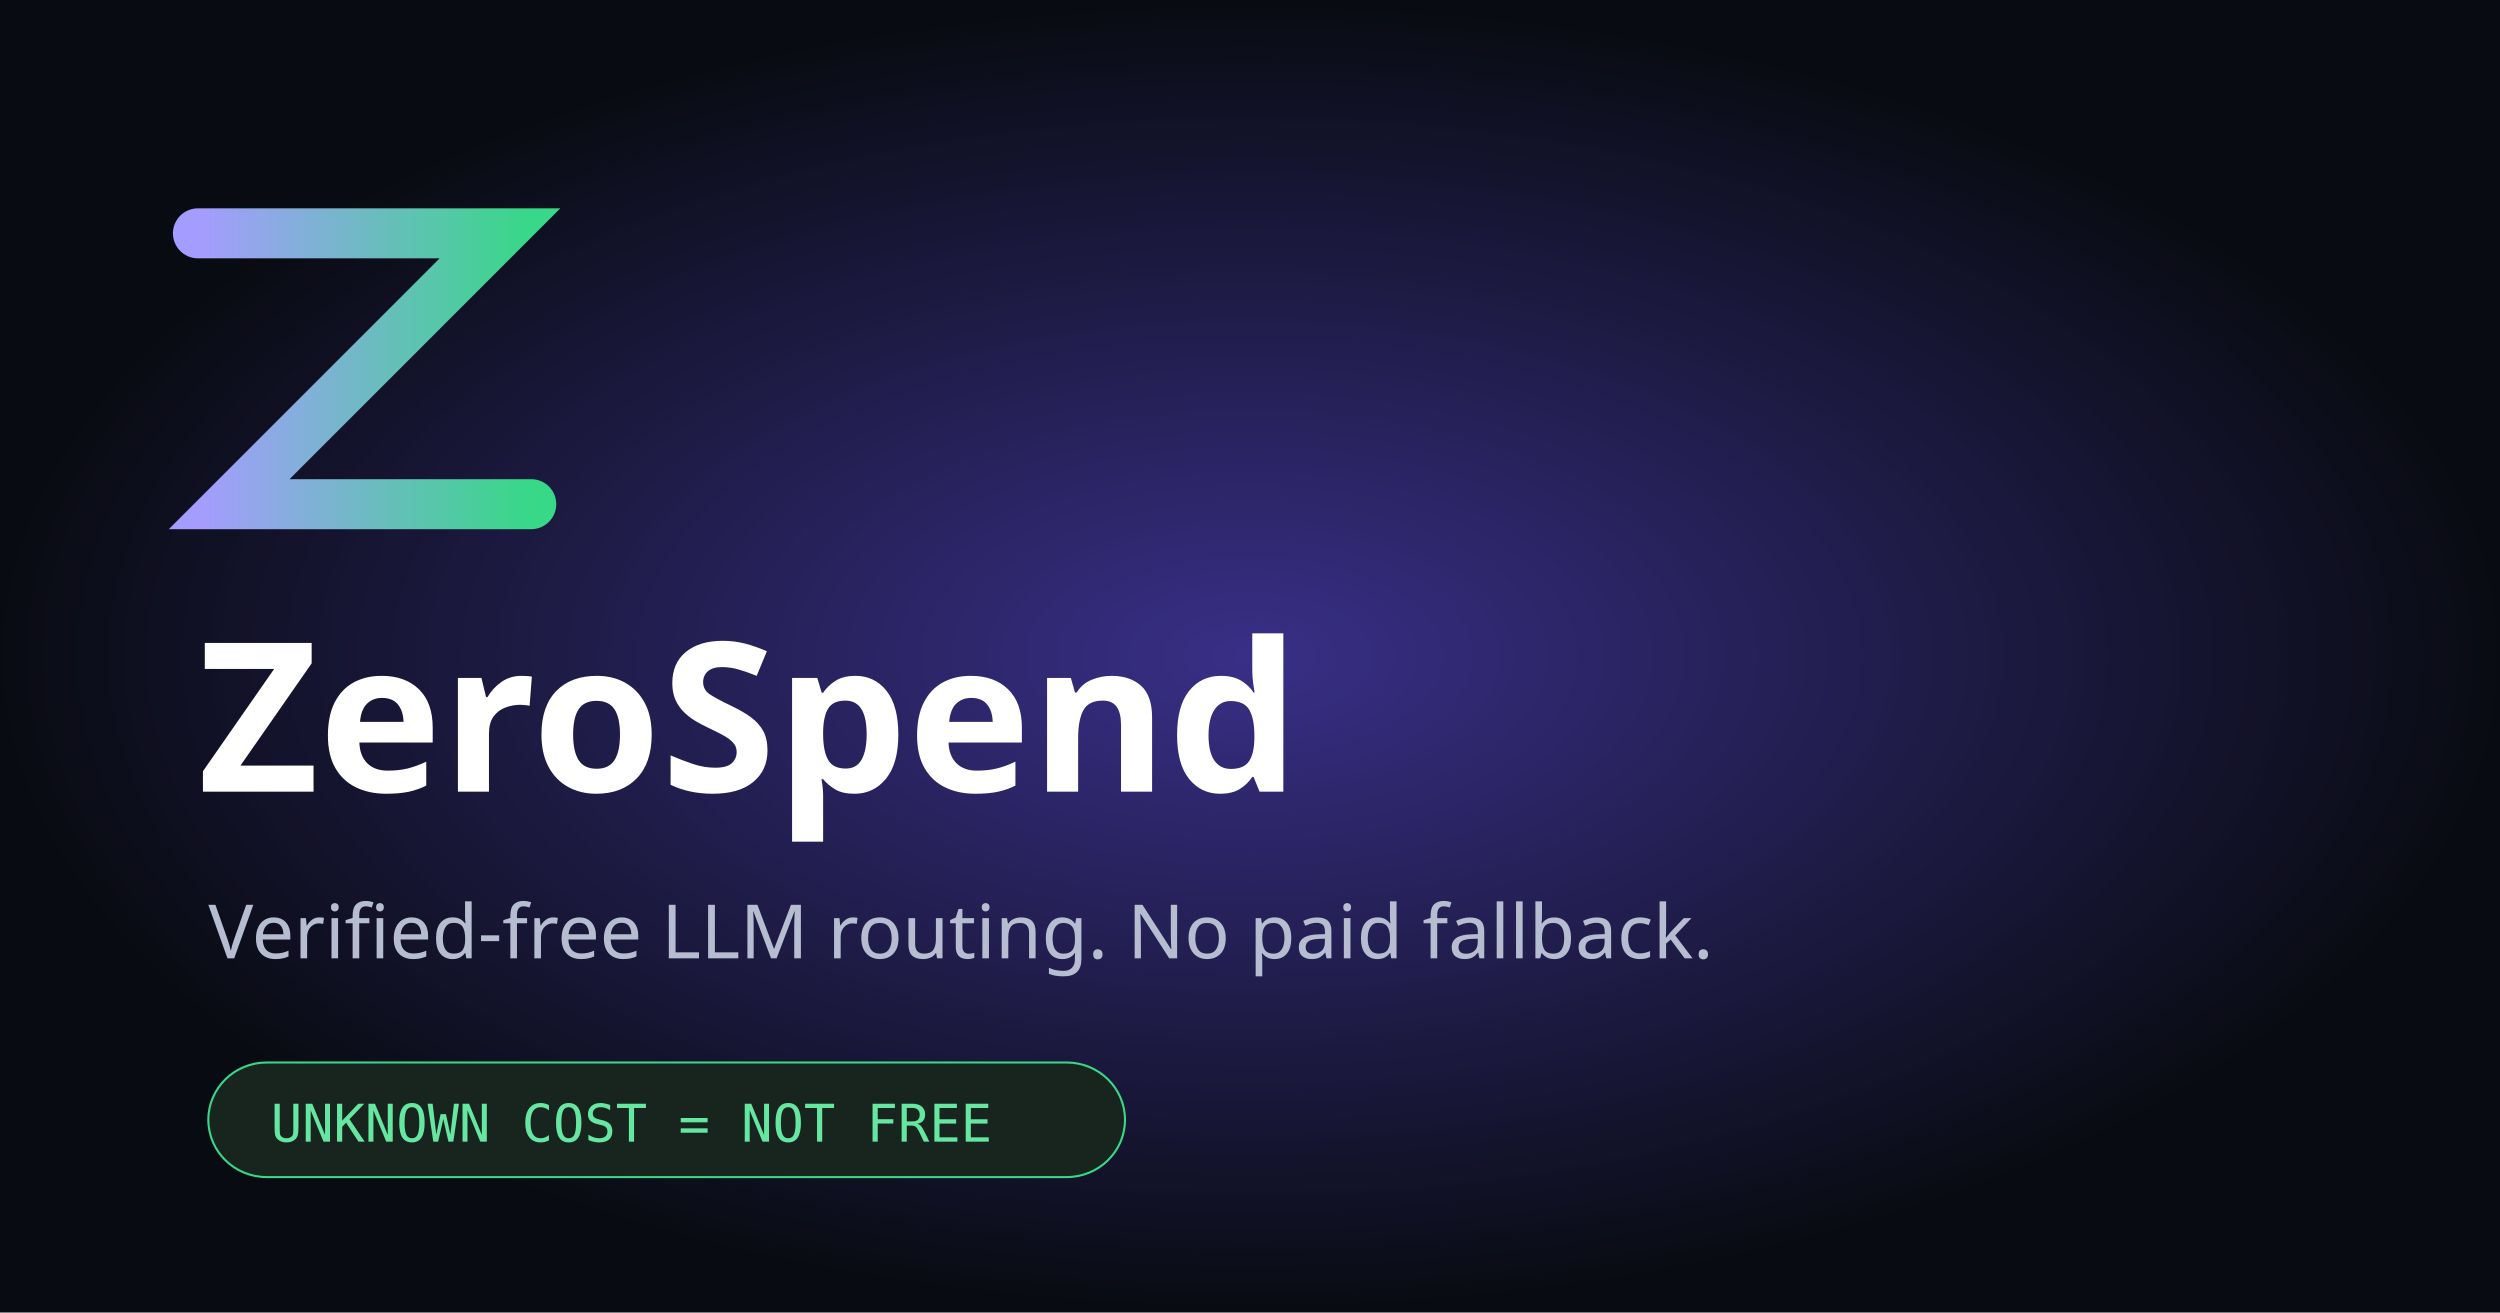
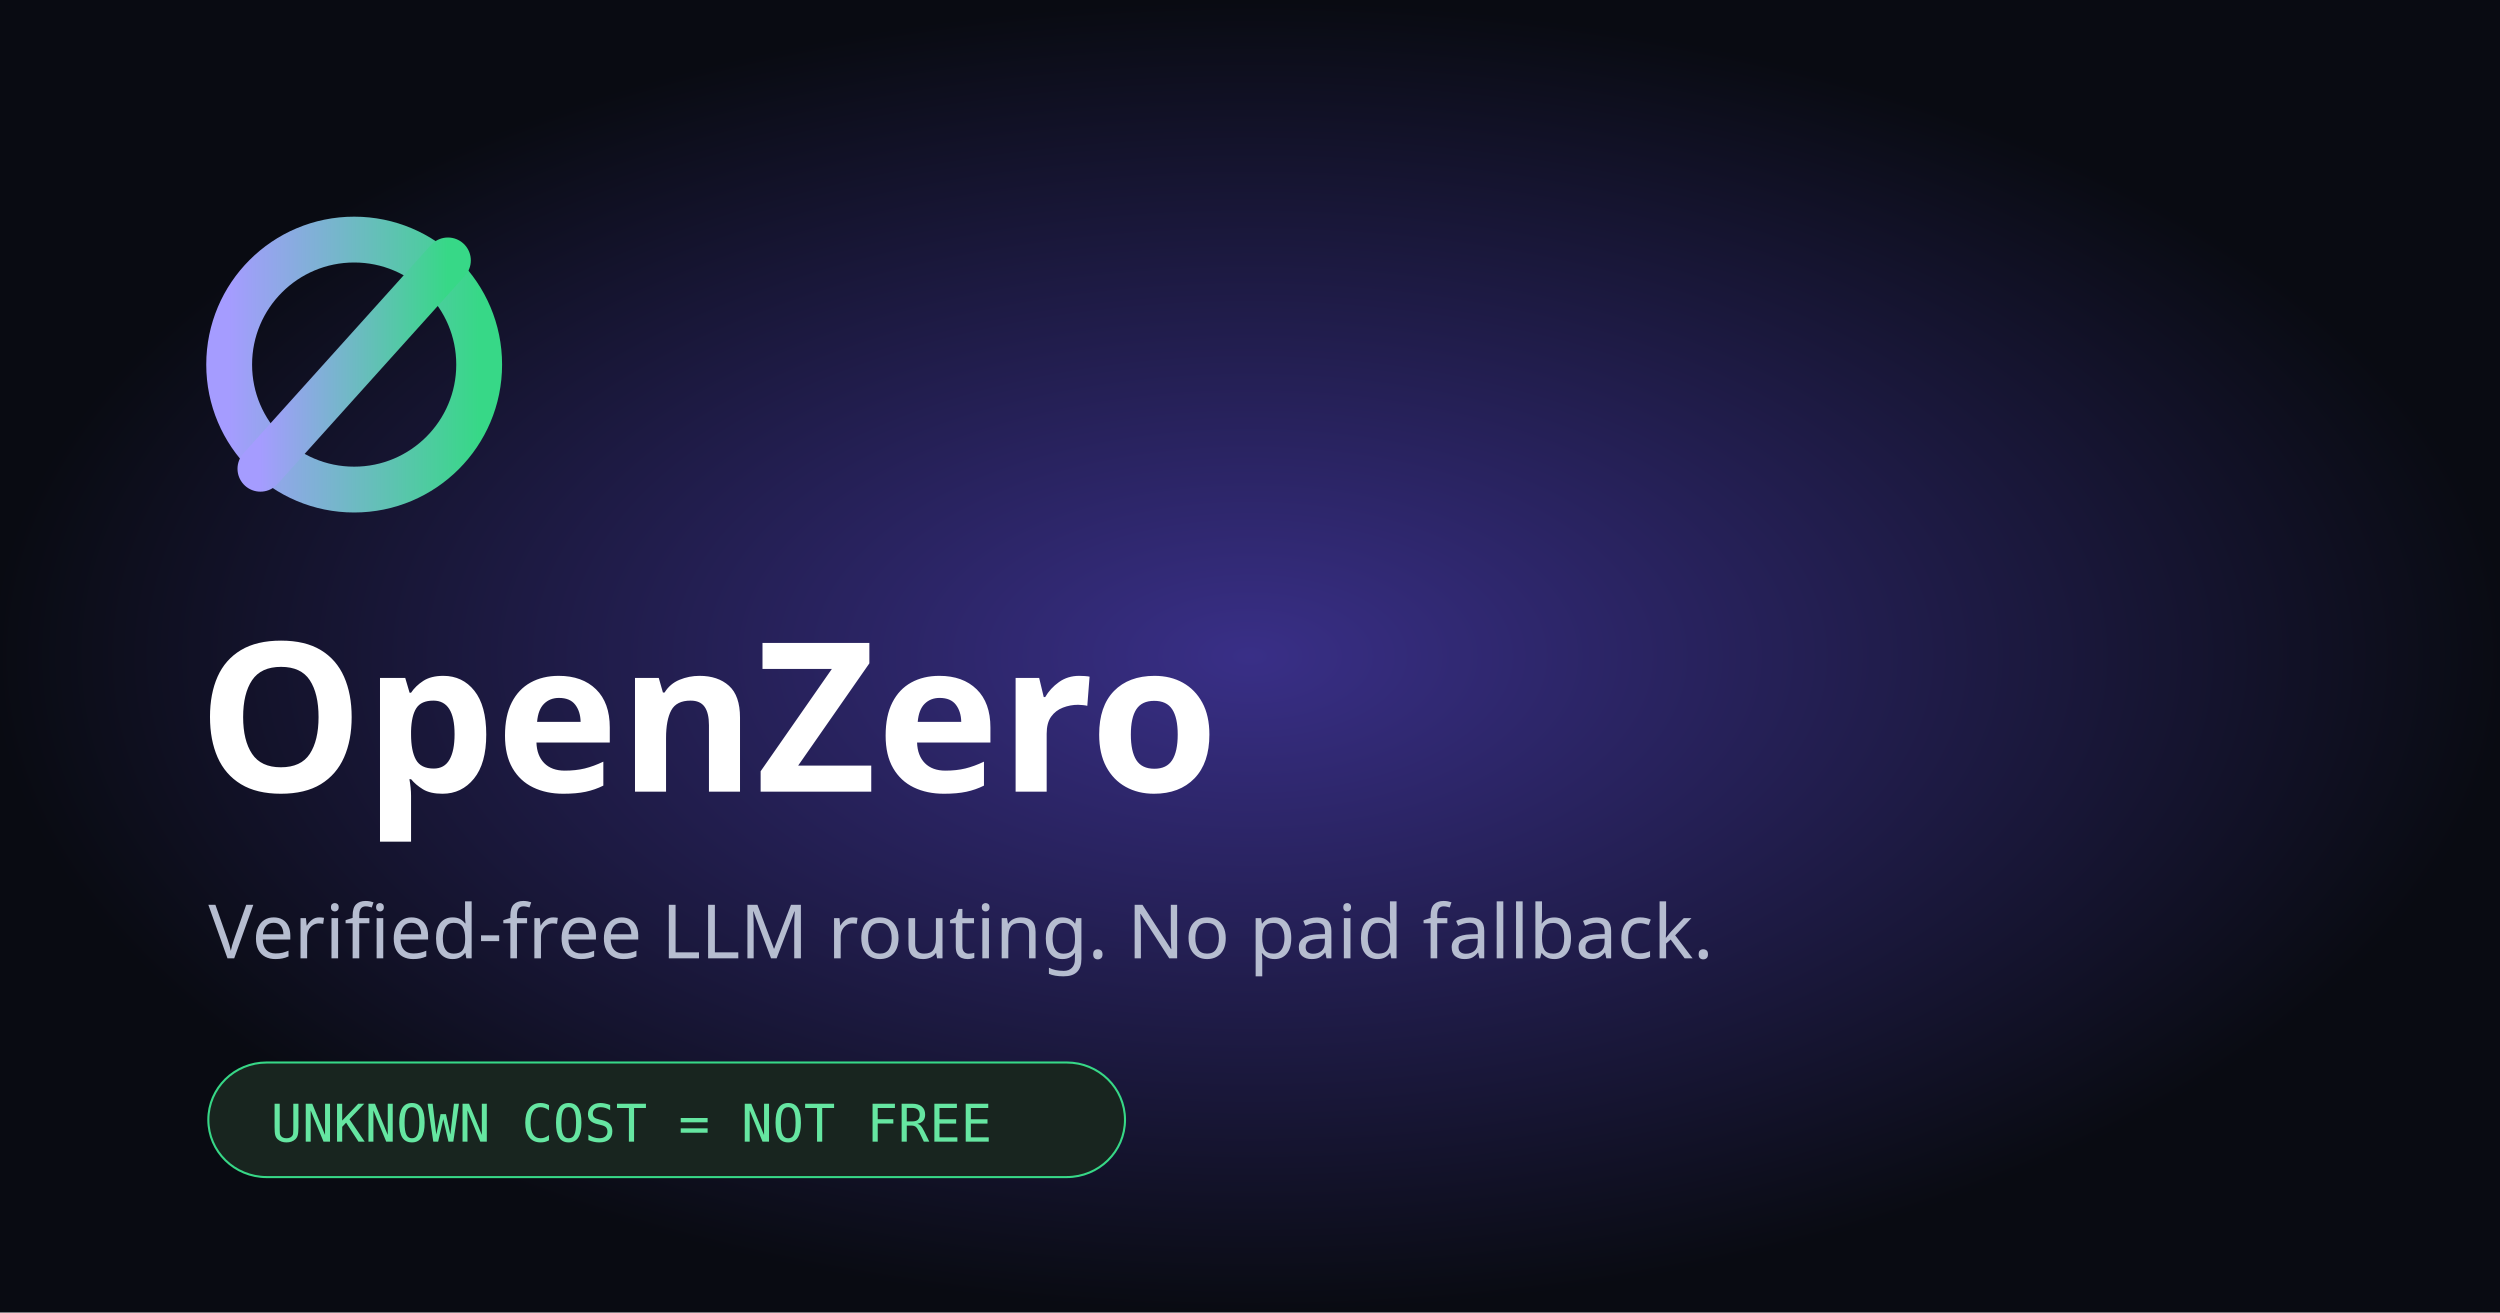
<svg xmlns="http://www.w3.org/2000/svg" width="1200" height="630">
  <defs>
    <radialGradient id="b">
      <stop stop-color="#392f87" />
      <stop offset="1" stop-color="#090b12" />
    </radialGradient>
    <linearGradient id="g">
      <stop stop-color="#a59cff" />
      <stop offset="1" stop-color="#37d887" />
    </linearGradient>
  </defs>
  <rect width="1200" height="630" fill="url(#b)" />
-   <path d="M95 112h145L110 242h145" fill="none" stroke="url(#g)" stroke-width="24" stroke-linecap="round" />
-   <text x="95" y="380" fill="white" font-family="system-ui" font-size="100" font-weight="800">ZeroSpend</text>
+   <circle cx="170" cy="175" r="60" fill="none" stroke="url(#g)" stroke-width="22" />
+   <line x1="125" y1="225" x2="215" y2="125" stroke="url(#g)" stroke-width="22" stroke-linecap="round" />
+   <text x="95" y="380" fill="white" font-family="system-ui" font-size="100" font-weight="800">OpenZero</text>
  <text x="100" y="460" fill="#b6bdd0" font-family="system-ui" font-size="36">Verified-free LLM routing. No paid fallback.</text>
  <rect x="100" y="510" width="440" height="55" rx="28" fill="#18251f" stroke="#37d887" />
  <text x="130" y="548" fill="#65e6a1" font-family="monospace" font-size="25">UNKNOWN COST = NOT FREE</text>
</svg>
